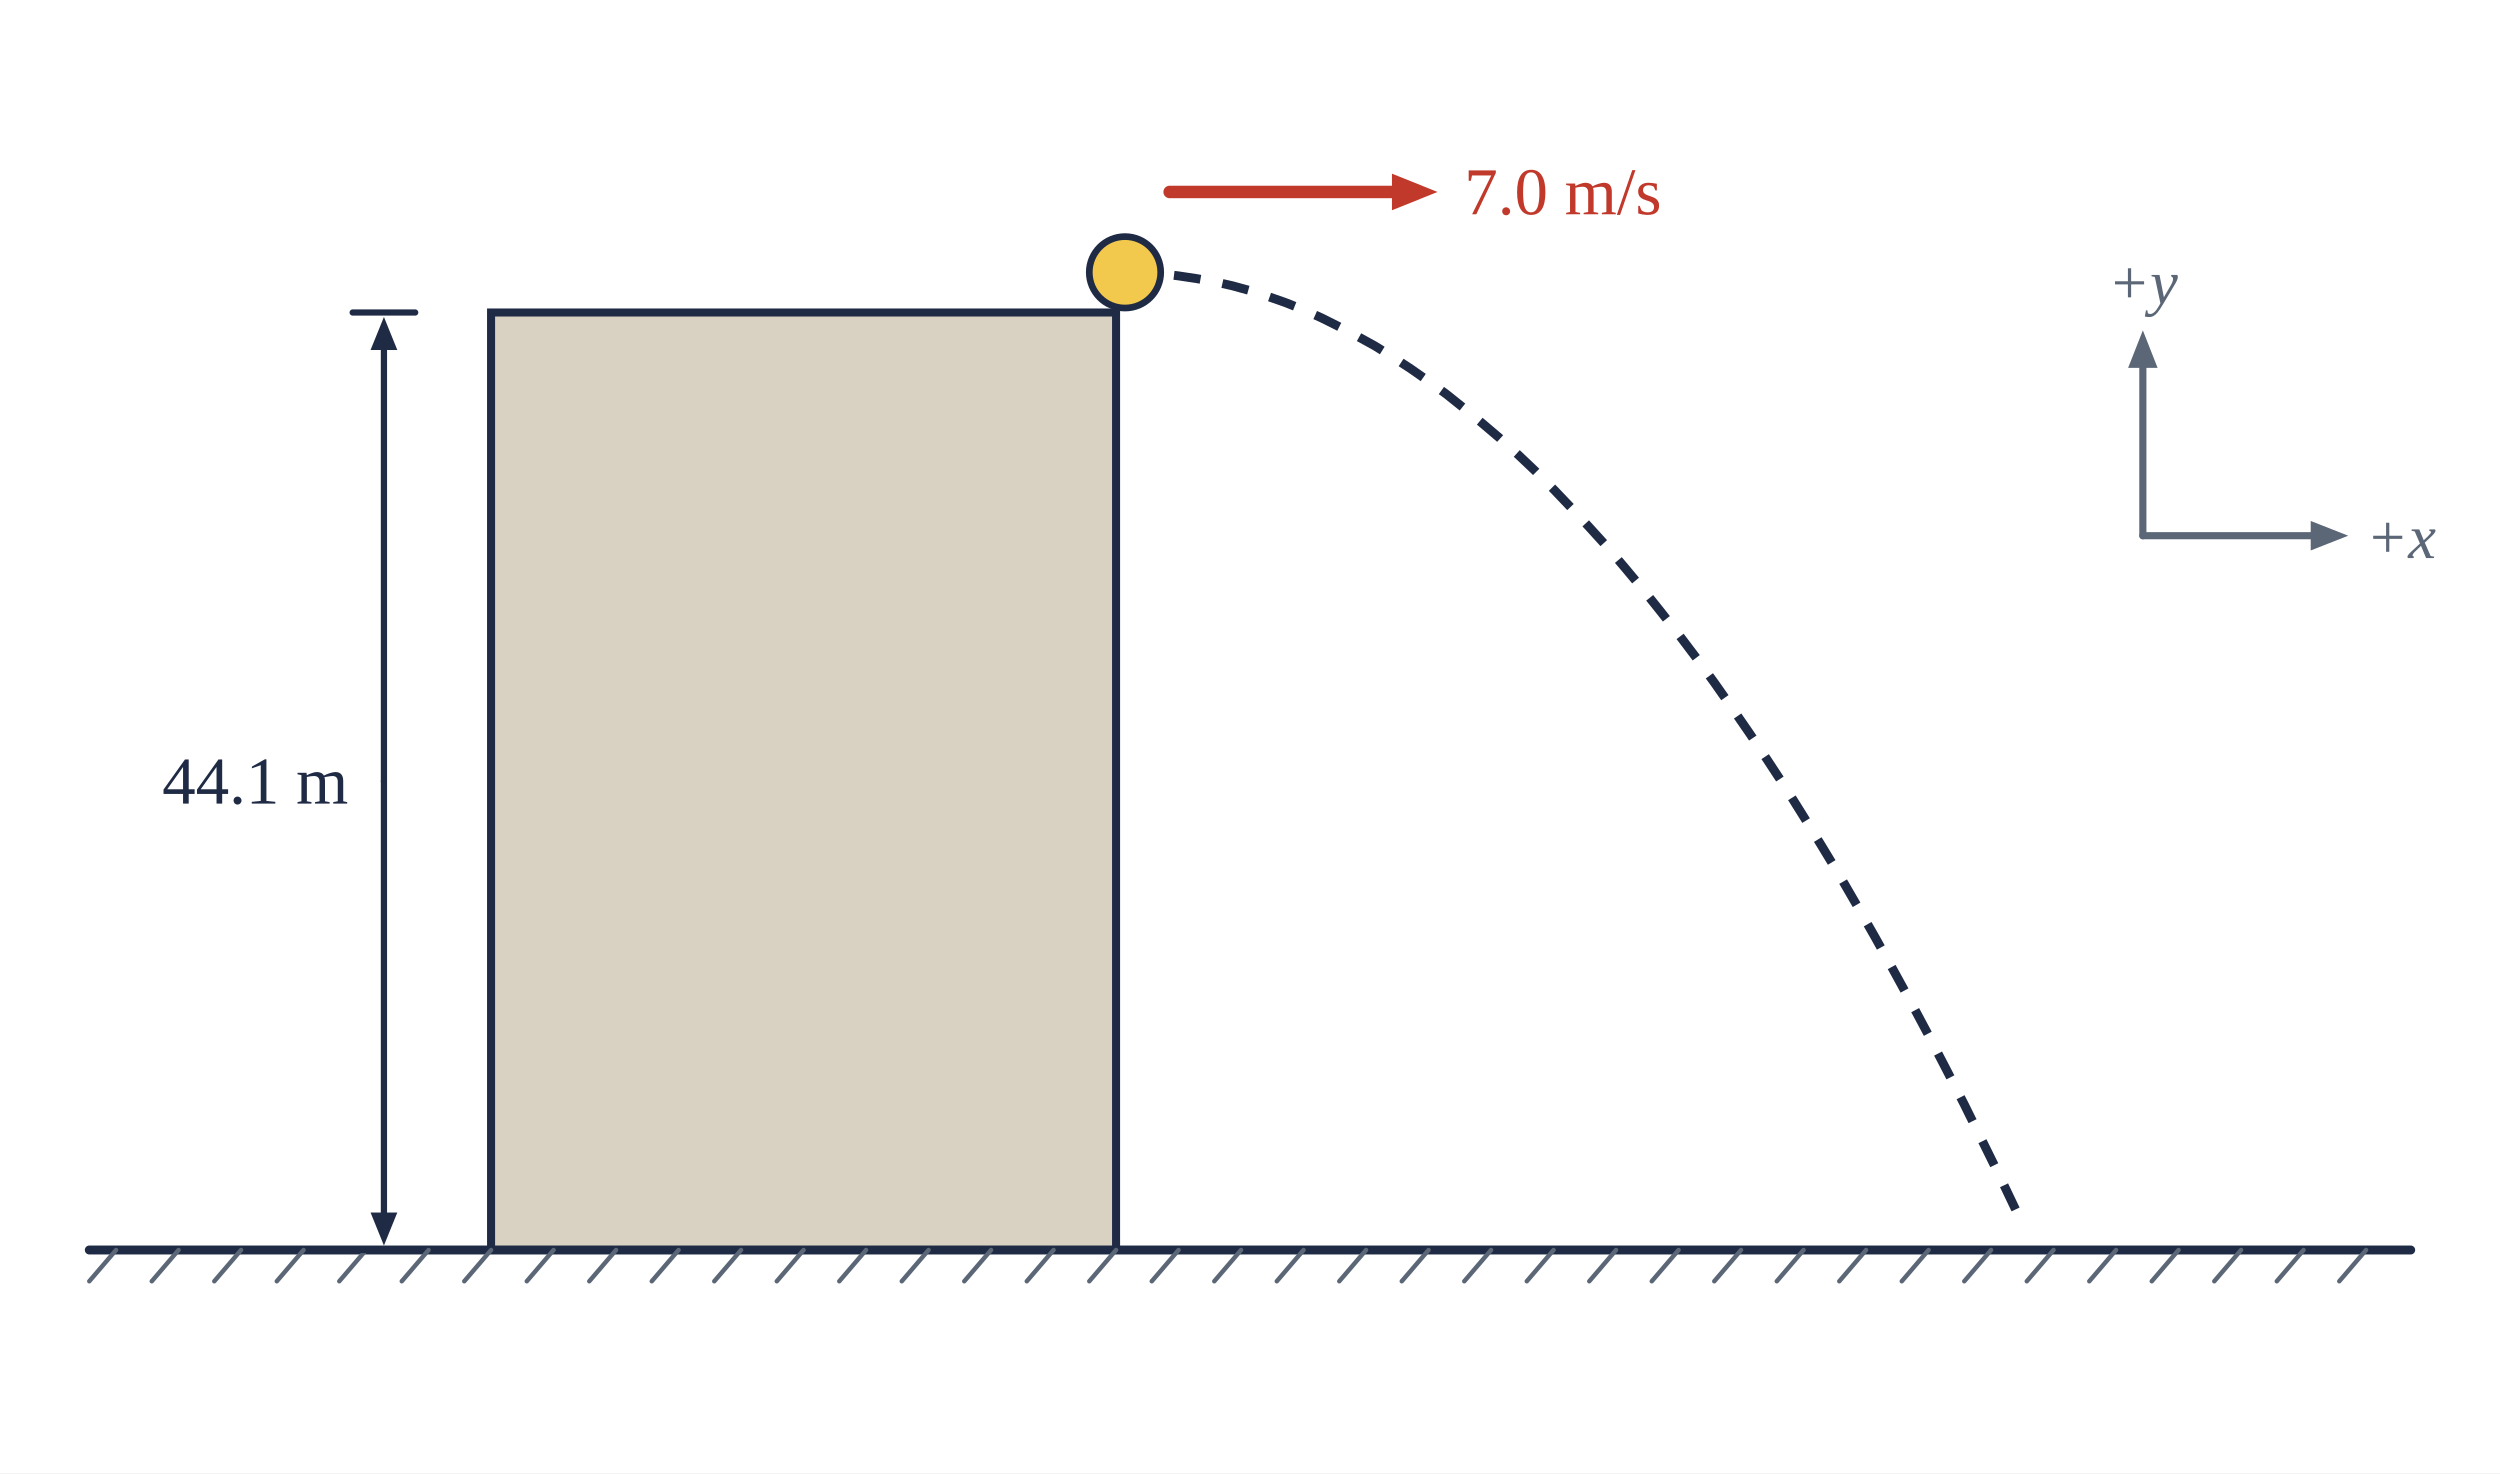
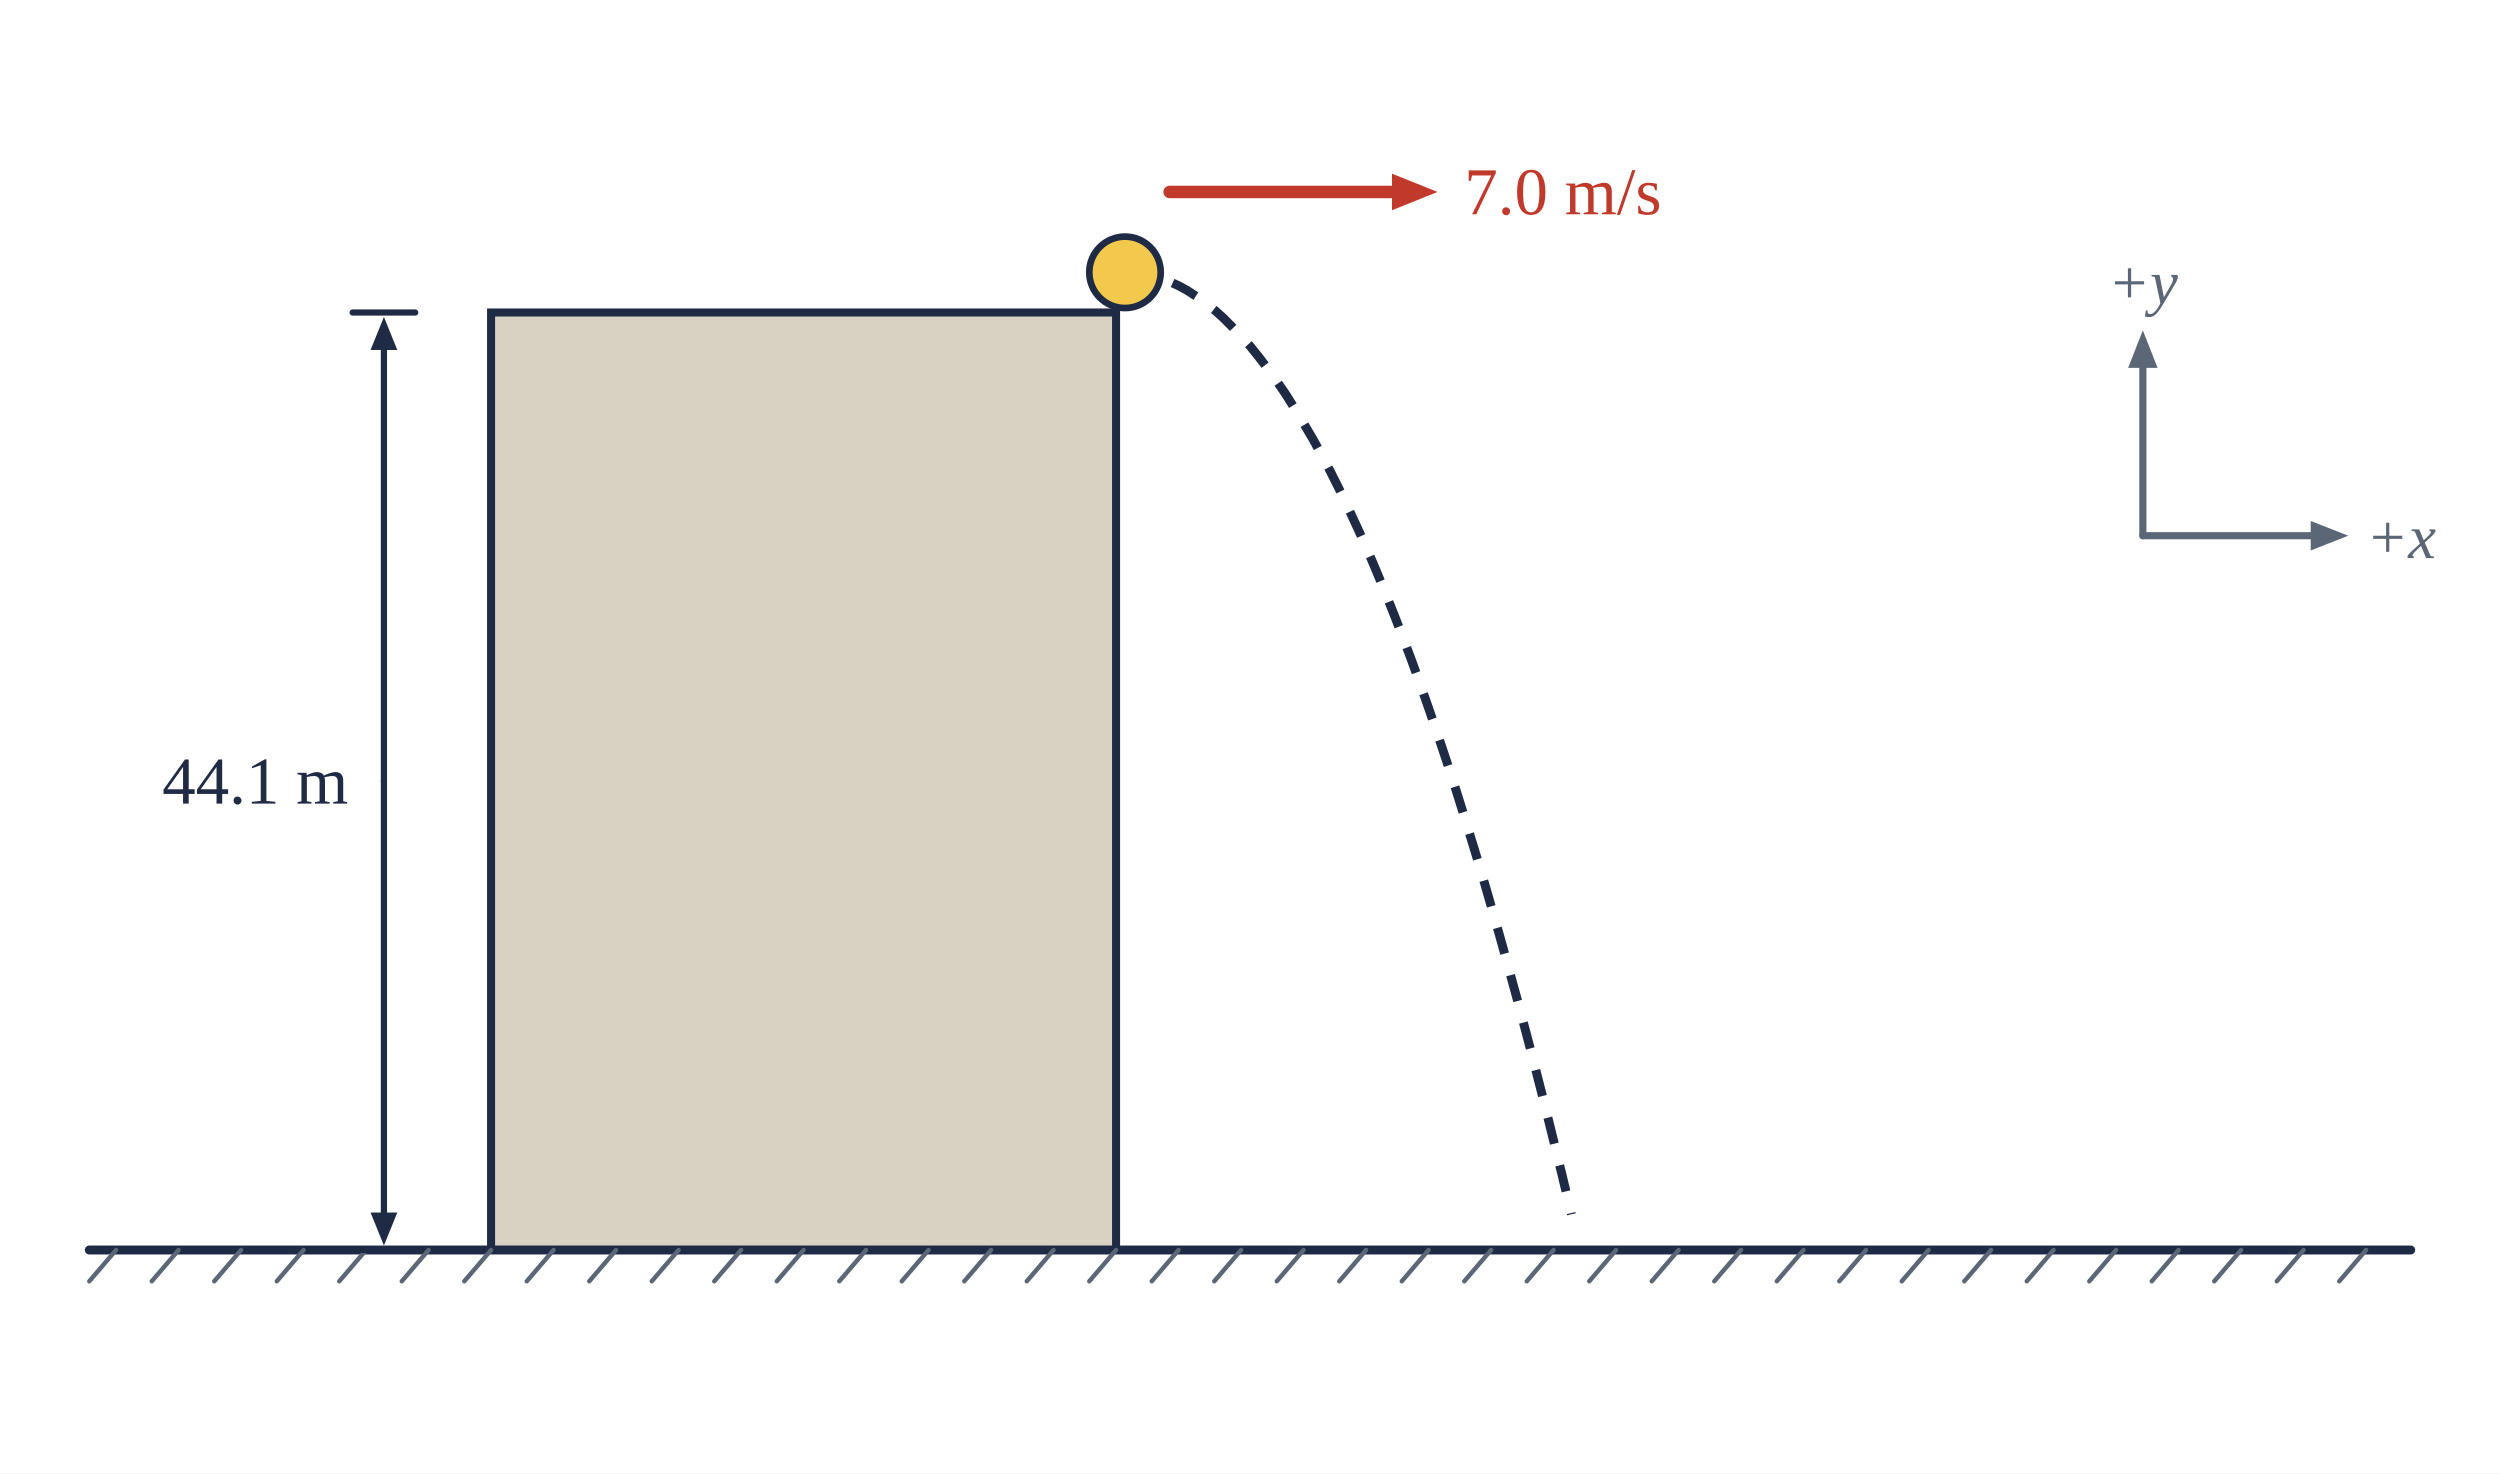
<svg xmlns="http://www.w3.org/2000/svg" viewBox="0 0 560 330" width="560" height="330">
  <rect width="560" height="330" fill="#fff" />
  <rect x="110.0" y="70.0" width="140" height="210" fill="#d9d2c3" stroke="#1f2a44" stroke-width="1.8" />
  <line x1="20.0" y1="280.0" x2="540.0" y2="280.0" stroke="#1f2a44" stroke-width="2" stroke-linecap="round" />
  <line x1="26.0" y1="280.0" x2="20.0" y2="287.0" stroke="#5b6676" stroke-width="1" stroke-linecap="round" />
  <line x1="40.0" y1="280.0" x2="34.0" y2="287.0" stroke="#5b6676" stroke-width="1" stroke-linecap="round" />
  <line x1="54.0" y1="280.0" x2="48.0" y2="287.0" stroke="#5b6676" stroke-width="1" stroke-linecap="round" />
  <line x1="68.0" y1="280.0" x2="62.0" y2="287.0" stroke="#5b6676" stroke-width="1" stroke-linecap="round" />
  <line x1="82.0" y1="280.0" x2="76.0" y2="287.0" stroke="#5b6676" stroke-width="1" stroke-linecap="round" />
  <line x1="96.0" y1="280.0" x2="90.0" y2="287.0" stroke="#5b6676" stroke-width="1" stroke-linecap="round" />
  <line x1="110.0" y1="280.0" x2="104.0" y2="287.0" stroke="#5b6676" stroke-width="1" stroke-linecap="round" />
  <line x1="124.0" y1="280.0" x2="118.0" y2="287.0" stroke="#5b6676" stroke-width="1" stroke-linecap="round" />
  <line x1="138.0" y1="280.0" x2="132.0" y2="287.0" stroke="#5b6676" stroke-width="1" stroke-linecap="round" />
  <line x1="152.0" y1="280.0" x2="146.0" y2="287.0" stroke="#5b6676" stroke-width="1" stroke-linecap="round" />
  <line x1="166.0" y1="280.0" x2="160.0" y2="287.0" stroke="#5b6676" stroke-width="1" stroke-linecap="round" />
  <line x1="180.0" y1="280.0" x2="174.0" y2="287.0" stroke="#5b6676" stroke-width="1" stroke-linecap="round" />
  <line x1="194.0" y1="280.0" x2="188.0" y2="287.0" stroke="#5b6676" stroke-width="1" stroke-linecap="round" />
  <line x1="208.0" y1="280.0" x2="202.0" y2="287.0" stroke="#5b6676" stroke-width="1" stroke-linecap="round" />
  <line x1="222.0" y1="280.0" x2="216.0" y2="287.0" stroke="#5b6676" stroke-width="1" stroke-linecap="round" />
  <line x1="236.0" y1="280.0" x2="230.0" y2="287.0" stroke="#5b6676" stroke-width="1" stroke-linecap="round" />
  <line x1="250.0" y1="280.0" x2="244.0" y2="287.0" stroke="#5b6676" stroke-width="1" stroke-linecap="round" />
  <line x1="264.0" y1="280.0" x2="258.0" y2="287.0" stroke="#5b6676" stroke-width="1" stroke-linecap="round" />
  <line x1="278.0" y1="280.0" x2="272.0" y2="287.0" stroke="#5b6676" stroke-width="1" stroke-linecap="round" />
  <line x1="292.0" y1="280.0" x2="286.0" y2="287.0" stroke="#5b6676" stroke-width="1" stroke-linecap="round" />
  <line x1="306.0" y1="280.0" x2="300.0" y2="287.0" stroke="#5b6676" stroke-width="1" stroke-linecap="round" />
  <line x1="320.0" y1="280.0" x2="314.0" y2="287.0" stroke="#5b6676" stroke-width="1" stroke-linecap="round" />
  <line x1="334.0" y1="280.0" x2="328.0" y2="287.0" stroke="#5b6676" stroke-width="1" stroke-linecap="round" />
  <line x1="348.0" y1="280.0" x2="342.0" y2="287.0" stroke="#5b6676" stroke-width="1" stroke-linecap="round" />
  <line x1="362.0" y1="280.0" x2="356.0" y2="287.0" stroke="#5b6676" stroke-width="1" stroke-linecap="round" />
  <line x1="376.0" y1="280.0" x2="370.0" y2="287.0" stroke="#5b6676" stroke-width="1" stroke-linecap="round" />
  <line x1="390.0" y1="280.0" x2="384.0" y2="287.0" stroke="#5b6676" stroke-width="1" stroke-linecap="round" />
  <line x1="404.0" y1="280.0" x2="398.0" y2="287.0" stroke="#5b6676" stroke-width="1" stroke-linecap="round" />
  <line x1="418.0" y1="280.0" x2="412.0" y2="287.0" stroke="#5b6676" stroke-width="1" stroke-linecap="round" />
  <line x1="432.0" y1="280.0" x2="426.0" y2="287.0" stroke="#5b6676" stroke-width="1" stroke-linecap="round" />
  <line x1="446.0" y1="280.0" x2="440.0" y2="287.0" stroke="#5b6676" stroke-width="1" stroke-linecap="round" />
  <line x1="460.0" y1="280.0" x2="454.0" y2="287.0" stroke="#5b6676" stroke-width="1" stroke-linecap="round" />
  <line x1="474.0" y1="280.0" x2="468.0" y2="287.0" stroke="#5b6676" stroke-width="1" stroke-linecap="round" />
  <line x1="488.0" y1="280.0" x2="482.0" y2="287.0" stroke="#5b6676" stroke-width="1" stroke-linecap="round" />
  <line x1="502.0" y1="280.0" x2="496.0" y2="287.0" stroke="#5b6676" stroke-width="1" stroke-linecap="round" />
  <line x1="516.0" y1="280.0" x2="510.0" y2="287.0" stroke="#5b6676" stroke-width="1" stroke-linecap="round" />
  <line x1="530.0" y1="280.0" x2="524.0" y2="287.0" stroke="#5b6676" stroke-width="1" stroke-linecap="round" />
-   <polyline points="252.0,61.0 256.0,61.1 260.0,61.3 264.0,61.8 268.0,62.4 272.0,63.1 276.0,64.0 280.0,65.1 284.0,66.4 288.0,67.8 292.0,69.4 296.0,71.2 300.0,73.2 304.0,75.3 308.0,77.5 312.0,80.0 316.0,82.6 320.0,85.4 324.0,88.3 328.0,91.5 332.0,94.8 336.0,98.2 340.0,101.8 344.0,105.6 348.0,109.6 352.0,113.8 356.0,118.1 360.0,122.5 364.0,127.2 368.0,132.0 372.0,137.0 376.0,142.1 380.0,147.4 384.0,152.9 388.0,158.6 392.0,164.4 396.0,170.4 400.0,176.5 404.0,182.9 408.0,189.4 412.0,196.0 416.0,202.9 420.0,209.9 424.0,217.1 428.0,224.4 432.0,231.9 436.0,239.6 440.0,247.4 444.0,255.5 448.0,263.6 452.0,272.0" fill="none" stroke="#1f2a44" stroke-width="2" stroke-dasharray="6 5" stroke-linejoin="round" />
+   <polyline points="252.0,61.0 254.0,61.1 256.0,61.3 258.0,61.8 260.0,62.4 262.0,63.1 264.0,64.0 266.0,65.1 268.0,66.4 270.0,67.8 272.0,69.4 274.0,71.2 276.0,73.2 278.0,75.3 280.0,77.5 282.0,80.0 284.0,82.6 286.0,85.4 288.0,88.3 290.0,91.5 292.0,94.8 294.0,98.2 296.0,101.8 298.0,105.6 300.0,109.6 302.0,113.8 304.0,118.1 306.0,122.5 308.0,127.2 310.0,132.0 312.0,137.0 314.0,142.1 316.0,147.4 318.0,152.9 320.0,158.6 322.0,164.4 324.0,170.4 326.0,176.5 328.0,182.9 330.0,189.4 332.0,196.0 334.0,202.9 336.0,209.9 338.0,217.1 340.0,224.4 342.0,231.9 344.0,239.6 346.0,247.4 348.0,255.5 350.0,263.6 352.0,272.0" fill="none" stroke="#1f2a44" stroke-width="2" stroke-dasharray="6 5" stroke-linejoin="round" />
  <circle cx="252.0" cy="61.0" r="8" fill="#f2c94c" stroke="#1f2a44" stroke-width="1.5" />
  <line x1="262.0" y1="43.0" x2="315.4" y2="43.0" stroke="#c0392b" stroke-width="2.8" stroke-linecap="round" />
  <polygon points="322.0,43.0 311.8,47.1 311.8,38.9" fill="#c0392b" />
  <text x="328.0" y="48.0" text-anchor="start" font-size="15" fill="#c0392b" font-weight="normal" font-family="'Times New Roman',Times,serif">7.0 m/s</text>
  <line x1="86.0" y1="175.0" x2="86.0" y2="75.8" stroke="#1f2a44" stroke-width="1.4" stroke-linecap="round" />
  <polygon points="86.0,71.0 89.0,78.4 83.0,78.4" fill="#1f2a44" />
  <line x1="86.0" y1="175.0" x2="86.0" y2="274.2" stroke="#1f2a44" stroke-width="1.4" stroke-linecap="round" />
  <polygon points="86.0,279.0 83.0,271.6 89.0,271.6" fill="#1f2a44" />
  <line x1="79.0" y1="70.0" x2="93.0" y2="70.0" stroke="#1f2a44" stroke-width="1.4" stroke-linecap="round" />
  <line x1="79.0" y1="280.0" x2="93.0" y2="280.0" stroke="#1f2a44" stroke-width="1.4" stroke-linecap="round" />
  <text x="76.0" y="180.0" text-anchor="end" font-size="15" fill="#1f2a44" font-weight="normal" font-family="'Times New Roman',Times,serif" />
  <text x="78.0" y="180.0" text-anchor="end" font-size="15" fill="#1f2a44" font-weight="normal" font-family="'Times New Roman',Times,serif">44.1 m</text>
  <line x1="480.0" y1="120.0" x2="520.6" y2="120.0" stroke="#5b6676" stroke-width="1.6" stroke-linecap="round" />
  <polygon points="526.0,120.0 517.6,123.3 517.6,116.7" fill="#5b6676" />
  <line x1="480.0" y1="120.0" x2="480.0" y2="79.4" stroke="#5b6676" stroke-width="1.6" stroke-linecap="round" />
  <polygon points="480.0,74.0 483.3,82.4 476.7,82.4" fill="#5b6676" />
  <text x="530.0" y="125.0" text-anchor="start" font-size="14" fill="#5b6676" font-weight="normal" font-style="italic" font-family="'Times New Roman',Times,serif">+x</text>
  <text x="480.0" y="68.0" text-anchor="middle" font-size="14" fill="#5b6676" font-weight="normal" font-style="italic" font-family="'Times New Roman',Times,serif">+y</text>
</svg>
